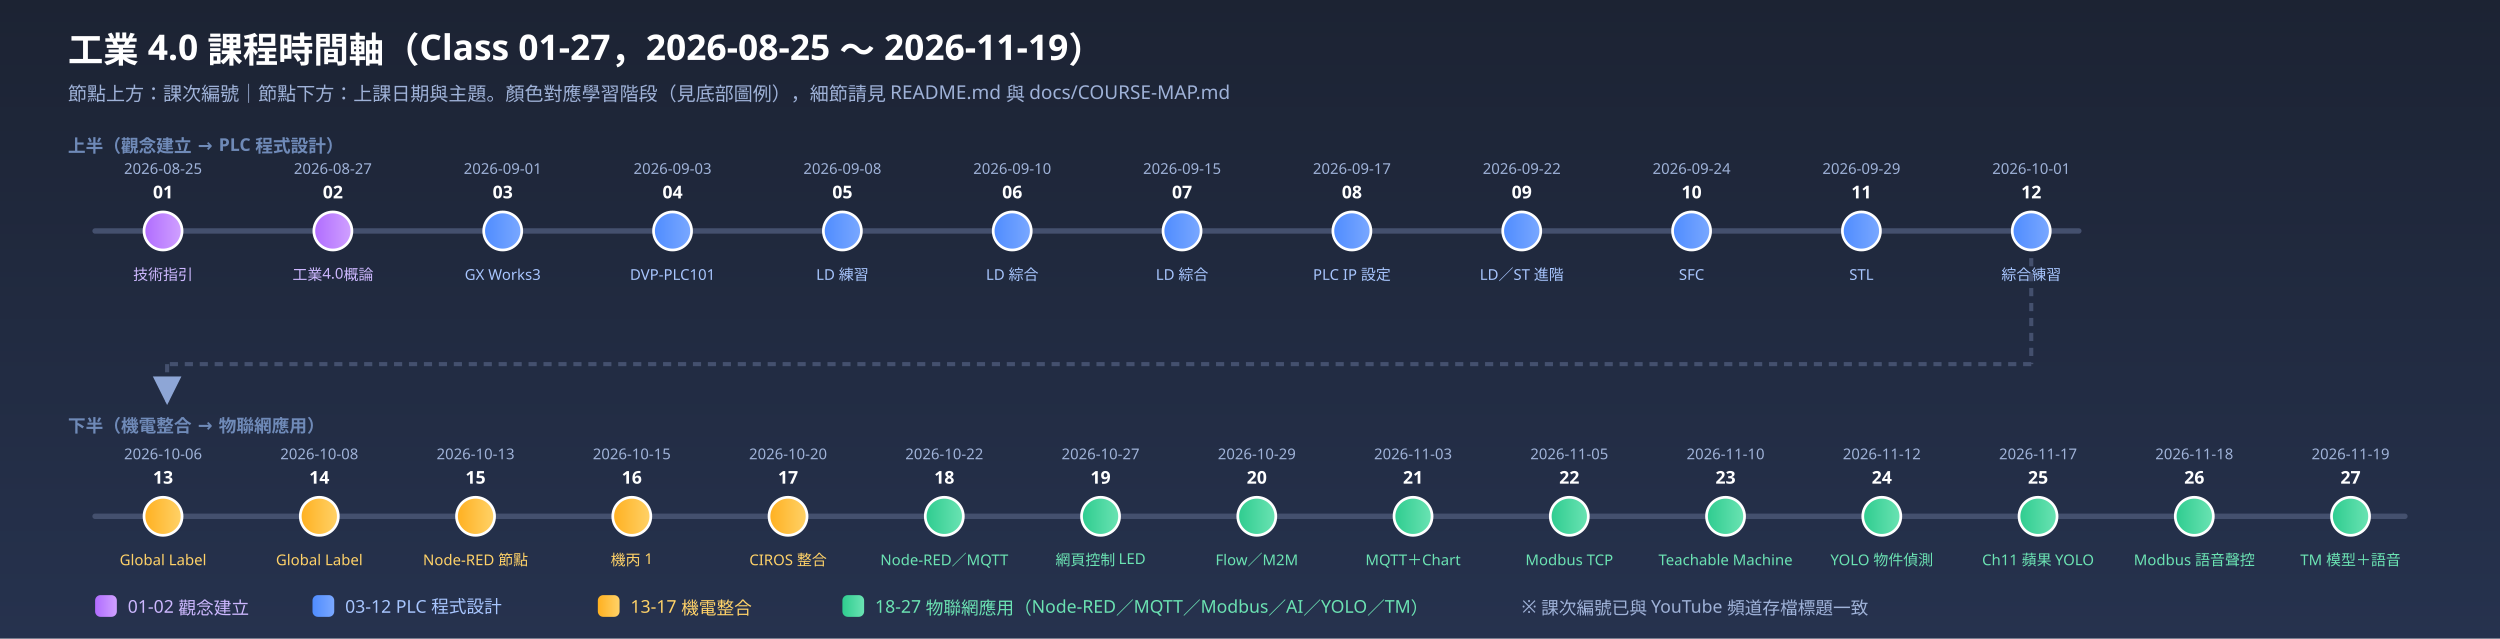
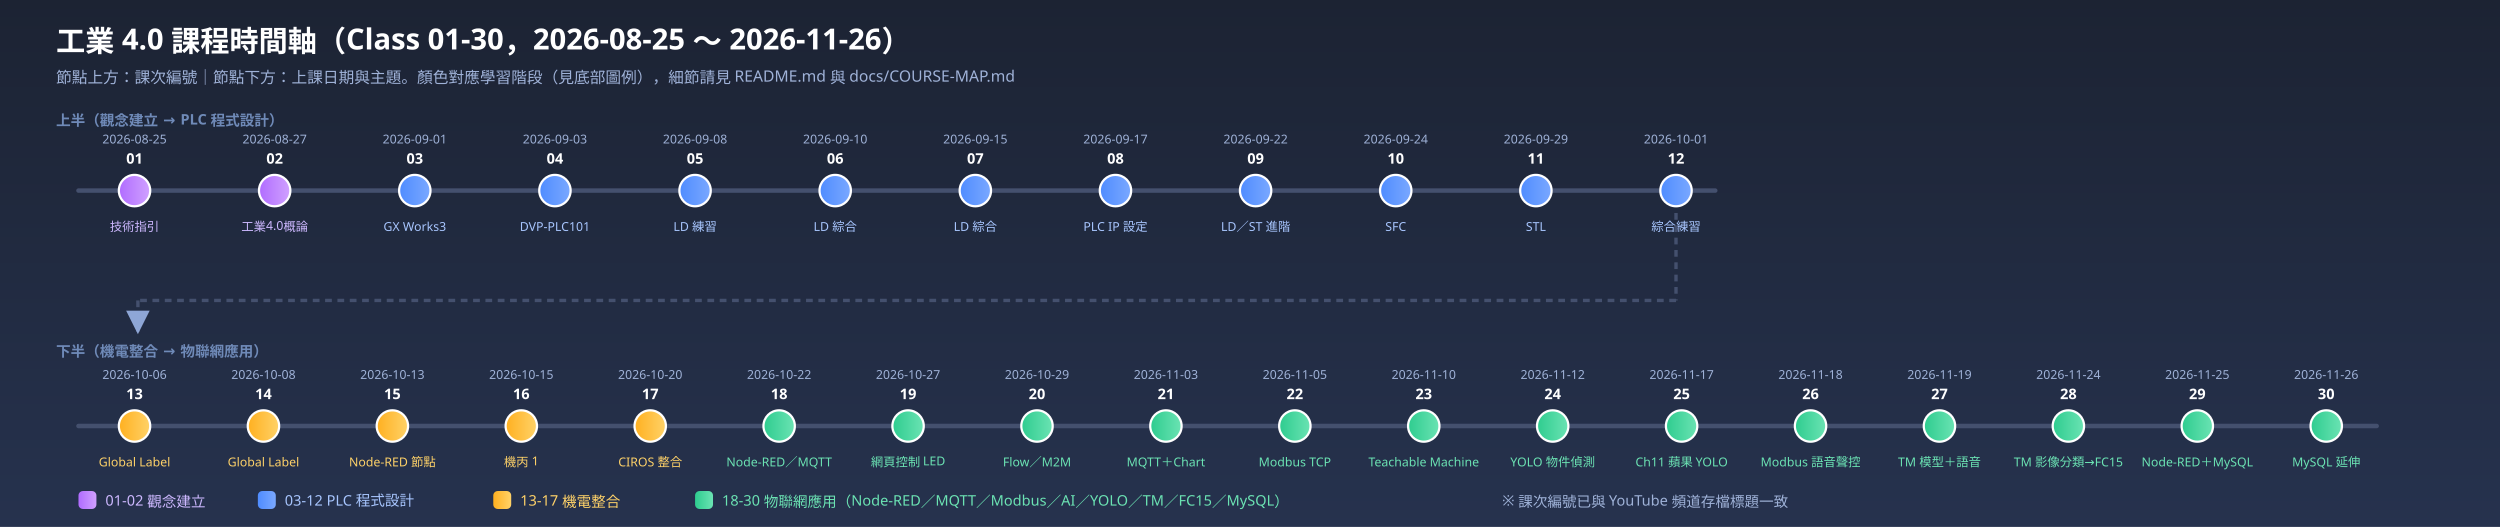
- <svg xmlns="http://www.w3.org/2000/svg" viewBox="0 0 1840 470" width="1840" height="470" font-family="'Microsoft JhengHei','PingFang TC',sans-serif">
+ <svg xmlns="http://www.w3.org/2000/svg" viewBox="0 0 2230 470" width="2230" height="470" font-family="'Microsoft JhengHei','PingFang TC',sans-serif">
  <defs>
    <linearGradient id="bg" x1="0" y1="0" x2="0" y2="1">
      <stop offset="0" stop-color="#1c2333" />
      <stop offset="1" stop-color="#26324e" />
    </linearGradient>
    <linearGradient id="plc" x1="0" y1="0" x2="1" y2="0">
      <stop offset="0" stop-color="#4f8cff" />
      <stop offset="1" stop-color="#7aa8ff" />
    </linearGradient>
    <linearGradient id="me" x1="0" y1="0" x2="1" y2="0">
      <stop offset="0" stop-color="#ffb020" />
      <stop offset="1" stop-color="#ffd268" />
    </linearGradient>
    <linearGradient id="iot" x1="0" y1="0" x2="1" y2="0">
      <stop offset="0" stop-color="#2ecc8f" />
      <stop offset="1" stop-color="#6be3b3" />
    </linearGradient>
    <linearGradient id="intro" x1="0" y1="0" x2="1" y2="0">
      <stop offset="0" stop-color="#b06cff" />
      <stop offset="1" stop-color="#d0a1ff" />
    </linearGradient>
    <marker id="wrappar" viewBox="0 0 10 10" refX="9" refY="5" markerWidth="7" markerHeight="7" orient="auto">
      <path d="M0,0 L10,5 L0,10 z" fill="#8ea6d6" />
    </marker>
  </defs>
-   <rect width="1840" height="470" fill="url(#bg)" />
-   <text x="50" y="46" fill="#ffffff" font-size="26" font-weight="bold">工業 4.0 課程時間軸（Class 01-27，2026-08-25 ～ 2026-11-19）</text>
+   <rect width="2230" height="470" fill="url(#bg)" />
+   <text x="50" y="46" fill="#ffffff" font-size="26" font-weight="bold">工業 4.0 課程時間軸（Class 01-30，2026-08-25 ～ 2026-11-26）</text>
  <text x="50" y="74" fill="#9fb2d8" font-size="14">節點上方：課次編號｜節點下方：上課日期與主題。顏色對應學習階段（見底部圖例），細節請見 README.md 與 docs/COURSE-MAP.md</text>
  <text x="50" y="112" fill="#6f8ab8" font-size="13" font-weight="bold">上半（觀念建立 → PLC 程式設計）</text>
  <line x1="70" y1="170" x2="1530" y2="170" stroke="#44506e" stroke-width="4" stroke-linecap="round" />
  <g font-size="12" text-anchor="middle">
    <circle cx="120" cy="170" r="14" fill="url(#intro)" stroke="#ffffff" stroke-width="2" />
    <text x="120" y="146" fill="#ffffff" font-weight="bold" font-size="13">01</text>
    <text x="120" y="128" fill="#9fb2d8" font-size="11">2026-08-25</text>
    <text x="120" y="206" fill="#cdb8ff" font-size="11">技術指引</text>
    <circle cx="245" cy="170" r="14" fill="url(#intro)" stroke="#ffffff" stroke-width="2" />
    <text x="245" y="146" fill="#ffffff" font-weight="bold" font-size="13">02</text>
    <text x="245" y="128" fill="#9fb2d8" font-size="11">2026-08-27</text>
    <text x="245" y="206" fill="#cdb8ff" font-size="11">工業4.0概論</text>
    <circle cx="370" cy="170" r="14" fill="url(#plc)" stroke="#ffffff" stroke-width="2" />
    <text x="370" y="146" fill="#ffffff" font-weight="bold" font-size="13">03</text>
    <text x="370" y="128" fill="#9fb2d8" font-size="11">2026-09-01</text>
    <text x="370" y="206" fill="#a8c6ff" font-size="11">GX Works3</text>
    <circle cx="495" cy="170" r="14" fill="url(#plc)" stroke="#ffffff" stroke-width="2" />
    <text x="495" y="146" fill="#ffffff" font-weight="bold" font-size="13">04</text>
    <text x="495" y="128" fill="#9fb2d8" font-size="11">2026-09-03</text>
    <text x="495" y="206" fill="#a8c6ff" font-size="11">DVP-PLC101</text>
    <circle cx="620" cy="170" r="14" fill="url(#plc)" stroke="#ffffff" stroke-width="2" />
    <text x="620" y="146" fill="#ffffff" font-weight="bold" font-size="13">05</text>
    <text x="620" y="128" fill="#9fb2d8" font-size="11">2026-09-08</text>
    <text x="620" y="206" fill="#a8c6ff" font-size="11">LD 練習</text>
    <circle cx="745" cy="170" r="14" fill="url(#plc)" stroke="#ffffff" stroke-width="2" />
    <text x="745" y="146" fill="#ffffff" font-weight="bold" font-size="13">06</text>
    <text x="745" y="128" fill="#9fb2d8" font-size="11">2026-09-10</text>
    <text x="745" y="206" fill="#a8c6ff" font-size="11">LD 綜合</text>
    <circle cx="870" cy="170" r="14" fill="url(#plc)" stroke="#ffffff" stroke-width="2" />
    <text x="870" y="146" fill="#ffffff" font-weight="bold" font-size="13">07</text>
    <text x="870" y="128" fill="#9fb2d8" font-size="11">2026-09-15</text>
    <text x="870" y="206" fill="#a8c6ff" font-size="11">LD 綜合</text>
    <circle cx="995" cy="170" r="14" fill="url(#plc)" stroke="#ffffff" stroke-width="2" />
    <text x="995" y="146" fill="#ffffff" font-weight="bold" font-size="13">08</text>
    <text x="995" y="128" fill="#9fb2d8" font-size="11">2026-09-17</text>
    <text x="995" y="206" fill="#a8c6ff" font-size="11">PLC IP 設定</text>
    <circle cx="1120" cy="170" r="14" fill="url(#plc)" stroke="#ffffff" stroke-width="2" />
    <text x="1120" y="146" fill="#ffffff" font-weight="bold" font-size="13">09</text>
    <text x="1120" y="128" fill="#9fb2d8" font-size="11">2026-09-22</text>
    <text x="1120" y="206" fill="#a8c6ff" font-size="11">LD／ST 進階</text>
    <circle cx="1245" cy="170" r="14" fill="url(#plc)" stroke="#ffffff" stroke-width="2" />
    <text x="1245" y="146" fill="#ffffff" font-weight="bold" font-size="13">10</text>
    <text x="1245" y="128" fill="#9fb2d8" font-size="11">2026-09-24</text>
    <text x="1245" y="206" fill="#a8c6ff" font-size="11">SFC</text>
    <circle cx="1370" cy="170" r="14" fill="url(#plc)" stroke="#ffffff" stroke-width="2" />
    <text x="1370" y="146" fill="#ffffff" font-weight="bold" font-size="13">11</text>
    <text x="1370" y="128" fill="#9fb2d8" font-size="11">2026-09-29</text>
    <text x="1370" y="206" fill="#a8c6ff" font-size="11">STL</text>
    <circle cx="1495" cy="170" r="14" fill="url(#plc)" stroke="#ffffff" stroke-width="2" />
    <text x="1495" y="146" fill="#ffffff" font-weight="bold" font-size="13">12</text>
    <text x="1495" y="128" fill="#9fb2d8" font-size="11">2026-10-01</text>
    <text x="1495" y="206" fill="#a8c6ff" font-size="11">綜合練習</text>
  </g>
  <path d="M1495,190 L1495,268" stroke="#44506e" stroke-width="3" fill="none" stroke-dasharray="6 5" />
  <path d="M1495,268 L123,268" stroke="#44506e" stroke-width="3" fill="none" stroke-dasharray="6 5" />
  <path d="M123,268 L123,296" stroke="#44506e" stroke-width="3" fill="none" stroke-dasharray="6 5" marker-end="url(#wrappar)" />
  <text x="50" y="318" fill="#6f8ab8" font-size="13" font-weight="bold">下半（機電整合 → 物聯網應用）</text>
-   <line x1="70" y1="380" x2="1770" y2="380" stroke="#44506e" stroke-width="4" stroke-linecap="round" />
+   <line x1="70" y1="380" x2="2120" y2="380" stroke="#44506e" stroke-width="4" stroke-linecap="round" />
  <g font-size="12" text-anchor="middle">
    <circle cx="120" cy="380" r="14" fill="url(#me)" stroke="#ffffff" stroke-width="2" />
    <text x="120" y="356" fill="#ffffff" font-weight="bold" font-size="13">13</text>
    <text x="120" y="338" fill="#9fb2d8" font-size="11">2026-10-06</text>
    <text x="120" y="416" fill="#ffd268" font-size="11">Global Label</text>
    <circle cx="235" cy="380" r="14" fill="url(#me)" stroke="#ffffff" stroke-width="2" />
    <text x="235" y="356" fill="#ffffff" font-weight="bold" font-size="13">14</text>
    <text x="235" y="338" fill="#9fb2d8" font-size="11">2026-10-08</text>
    <text x="235" y="416" fill="#ffd268" font-size="11">Global Label</text>
    <circle cx="350" cy="380" r="14" fill="url(#me)" stroke="#ffffff" stroke-width="2" />
    <text x="350" y="356" fill="#ffffff" font-weight="bold" font-size="13">15</text>
    <text x="350" y="338" fill="#9fb2d8" font-size="11">2026-10-13</text>
    <text x="350" y="416" fill="#ffd268" font-size="11">Node-RED 節點</text>
    <circle cx="465" cy="380" r="14" fill="url(#me)" stroke="#ffffff" stroke-width="2" />
    <text x="465" y="356" fill="#ffffff" font-weight="bold" font-size="13">16</text>
    <text x="465" y="338" fill="#9fb2d8" font-size="11">2026-10-15</text>
    <text x="465" y="416" fill="#ffd268" font-size="11">機丙 1</text>
    <circle cx="580" cy="380" r="14" fill="url(#me)" stroke="#ffffff" stroke-width="2" />
    <text x="580" y="356" fill="#ffffff" font-weight="bold" font-size="13">17</text>
    <text x="580" y="338" fill="#9fb2d8" font-size="11">2026-10-20</text>
    <text x="580" y="416" fill="#ffd268" font-size="11">CIROS 整合</text>
    <circle cx="695" cy="380" r="14" fill="url(#iot)" stroke="#ffffff" stroke-width="2" />
    <text x="695" y="356" fill="#ffffff" font-weight="bold" font-size="13">18</text>
    <text x="695" y="338" fill="#9fb2d8" font-size="11">2026-10-22</text>
    <text x="695" y="416" fill="#6be3b3" font-size="11">Node-RED／MQTT</text>
    <circle cx="810" cy="380" r="14" fill="url(#iot)" stroke="#ffffff" stroke-width="2" />
    <text x="810" y="356" fill="#ffffff" font-weight="bold" font-size="13">19</text>
    <text x="810" y="338" fill="#9fb2d8" font-size="11">2026-10-27</text>
    <text x="810" y="416" fill="#6be3b3" font-size="11">網頁控制 LED</text>
    <circle cx="925" cy="380" r="14" fill="url(#iot)" stroke="#ffffff" stroke-width="2" />
    <text x="925" y="356" fill="#ffffff" font-weight="bold" font-size="13">20</text>
    <text x="925" y="338" fill="#9fb2d8" font-size="11">2026-10-29</text>
    <text x="925" y="416" fill="#6be3b3" font-size="11">Flow／M2M</text>
    <circle cx="1040" cy="380" r="14" fill="url(#iot)" stroke="#ffffff" stroke-width="2" />
    <text x="1040" y="356" fill="#ffffff" font-weight="bold" font-size="13">21</text>
    <text x="1040" y="338" fill="#9fb2d8" font-size="11">2026-11-03</text>
    <text x="1040" y="416" fill="#6be3b3" font-size="11">MQTT＋Chart</text>
    <circle cx="1155" cy="380" r="14" fill="url(#iot)" stroke="#ffffff" stroke-width="2" />
    <text x="1155" y="356" fill="#ffffff" font-weight="bold" font-size="13">22</text>
    <text x="1155" y="338" fill="#9fb2d8" font-size="11">2026-11-05</text>
    <text x="1155" y="416" fill="#6be3b3" font-size="11">Modbus TCP</text>
    <circle cx="1270" cy="380" r="14" fill="url(#iot)" stroke="#ffffff" stroke-width="2" />
    <text x="1270" y="356" fill="#ffffff" font-weight="bold" font-size="13">23</text>
    <text x="1270" y="338" fill="#9fb2d8" font-size="11">2026-11-10</text>
    <text x="1270" y="416" fill="#6be3b3" font-size="11">Teachable Machine</text>
    <circle cx="1385" cy="380" r="14" fill="url(#iot)" stroke="#ffffff" stroke-width="2" />
    <text x="1385" y="356" fill="#ffffff" font-weight="bold" font-size="13">24</text>
    <text x="1385" y="338" fill="#9fb2d8" font-size="11">2026-11-12</text>
    <text x="1385" y="416" fill="#6be3b3" font-size="11">YOLO 物件偵測</text>
    <circle cx="1500" cy="380" r="14" fill="url(#iot)" stroke="#ffffff" stroke-width="2" />
    <text x="1500" y="356" fill="#ffffff" font-weight="bold" font-size="13">25</text>
    <text x="1500" y="338" fill="#9fb2d8" font-size="11">2026-11-17</text>
    <text x="1500" y="416" fill="#6be3b3" font-size="11">Ch11 蘋果 YOLO</text>
    <circle cx="1615" cy="380" r="14" fill="url(#iot)" stroke="#ffffff" stroke-width="2" />
    <text x="1615" y="356" fill="#ffffff" font-weight="bold" font-size="13">26</text>
    <text x="1615" y="338" fill="#9fb2d8" font-size="11">2026-11-18</text>
    <text x="1615" y="416" fill="#6be3b3" font-size="11">Modbus 語音聲控</text>
    <circle cx="1730" cy="380" r="14" fill="url(#iot)" stroke="#ffffff" stroke-width="2" />
    <text x="1730" y="356" fill="#ffffff" font-weight="bold" font-size="13">27</text>
    <text x="1730" y="338" fill="#9fb2d8" font-size="11">2026-11-19</text>
    <text x="1730" y="416" fill="#6be3b3" font-size="11">TM 模型＋語音</text>
+     <circle cx="1845" cy="380" r="14" fill="url(#iot)" stroke="#ffffff" stroke-width="2" />
+     <text x="1845" y="356" fill="#ffffff" font-weight="bold" font-size="13">28</text>
+     <text x="1845" y="338" fill="#9fb2d8" font-size="11">2026-11-24</text>
+     <text x="1845" y="416" fill="#6be3b3" font-size="11">TM 影像分類→FC15</text>
+     <circle cx="1960" cy="380" r="14" fill="url(#iot)" stroke="#ffffff" stroke-width="2" />
+     <text x="1960" y="356" fill="#ffffff" font-weight="bold" font-size="13">29</text>
+     <text x="1960" y="338" fill="#9fb2d8" font-size="11">2026-11-25</text>
+     <text x="1960" y="416" fill="#6be3b3" font-size="11">Node-RED＋MySQL</text>
+     <circle cx="2075" cy="380" r="14" fill="url(#iot)" stroke="#ffffff" stroke-width="2" />
+     <text x="2075" y="356" fill="#ffffff" font-weight="bold" font-size="13">30</text>
+     <text x="2075" y="338" fill="#9fb2d8" font-size="11">2026-11-26</text>
+     <text x="2075" y="416" fill="#6be3b3" font-size="11">MySQL 延伸</text>
  </g>
  <g font-size="13">
    <rect x="70" y="438" width="16" height="16" rx="4" fill="url(#intro)" />
    <text x="94" y="451" fill="#cdb8ff">01-02 觀念建立</text>
    <rect x="230" y="438" width="16" height="16" rx="4" fill="url(#plc)" />
    <text x="254" y="451" fill="#a8c6ff">03-12 PLC 程式設計</text>
    <rect x="440" y="438" width="16" height="16" rx="4" fill="url(#me)" />
    <text x="464" y="451" fill="#ffd268">13-17 機電整合</text>
    <rect x="620" y="438" width="16" height="16" rx="4" fill="url(#iot)" />
-     <text x="644" y="451" fill="#6be3b3">18-27 物聯網應用（Node-RED／MQTT／Modbus／AI／YOLO／TM）</text>
-     <text x="1120" y="451" fill="#9fb2d8">※ 課次編號已與 YouTube 頻道存檔標題一致</text>
+     <text x="644" y="451" fill="#6be3b3">18-30 物聯網應用（Node-RED／MQTT／Modbus／AI／YOLO／TM／FC15／MySQL）</text>
+     <text x="1340" y="451" fill="#9fb2d8">※ 課次編號已與 YouTube 頻道存檔標題一致</text>
  </g>
</svg>
